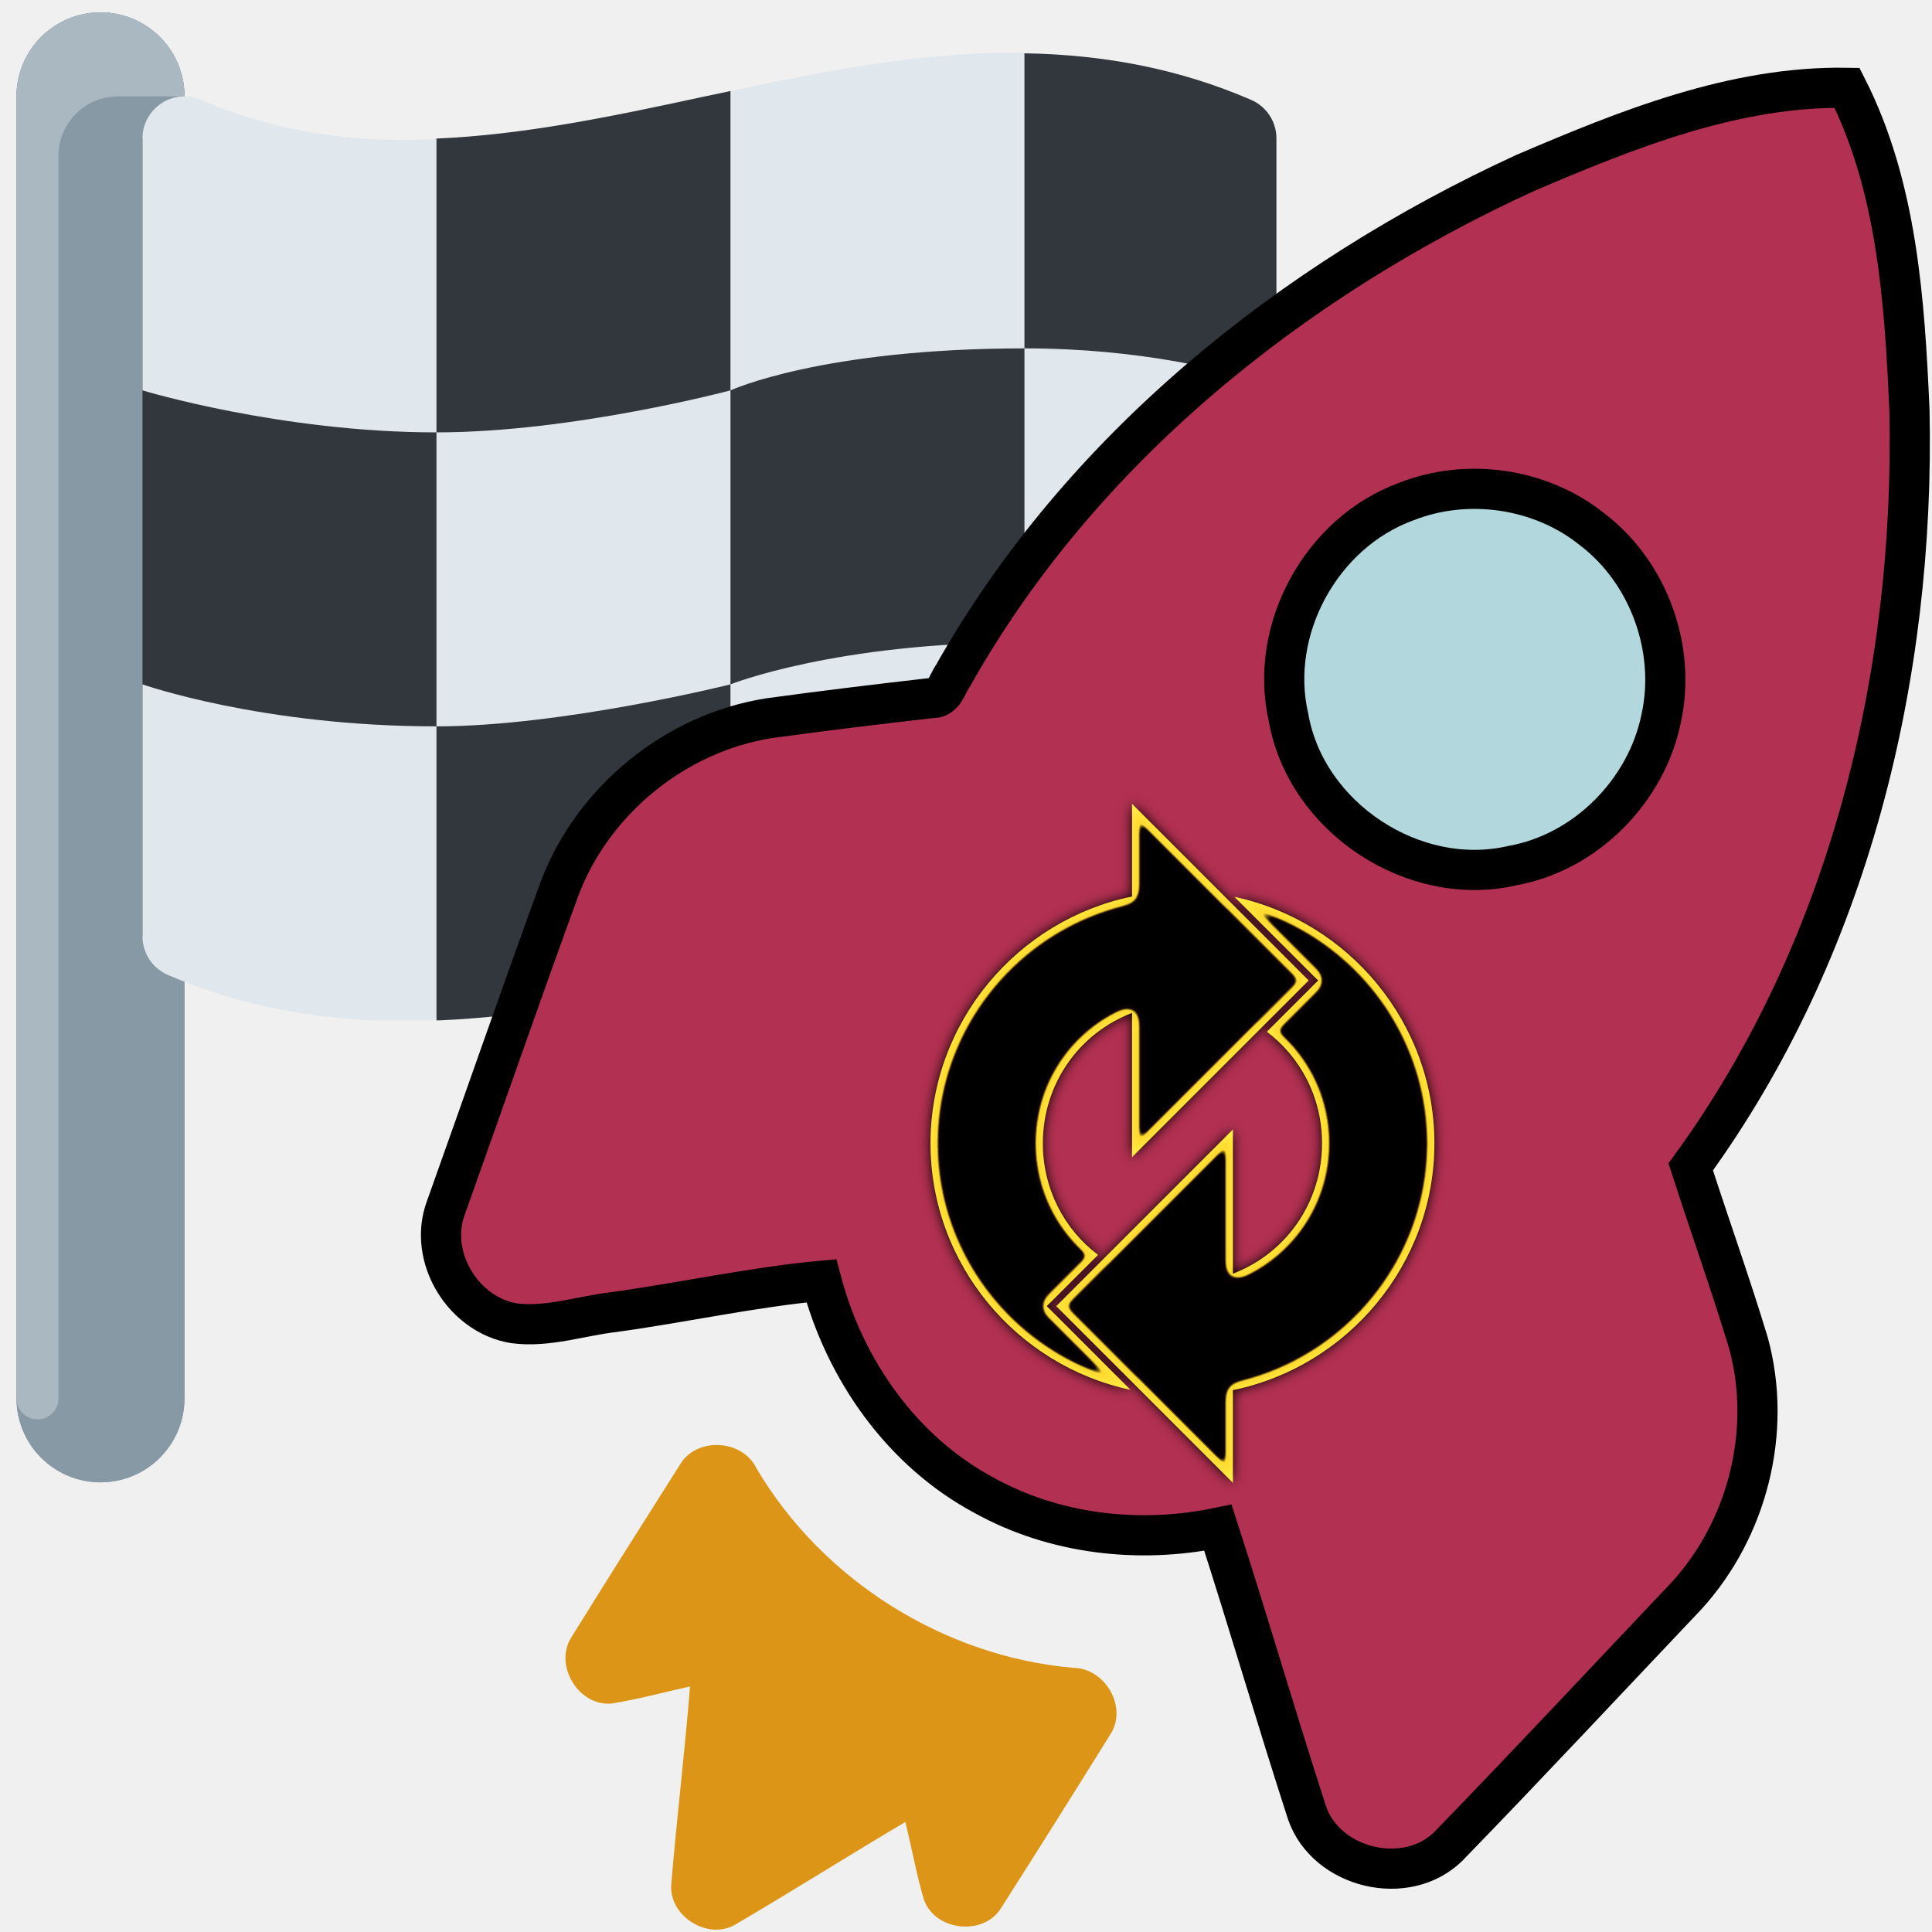
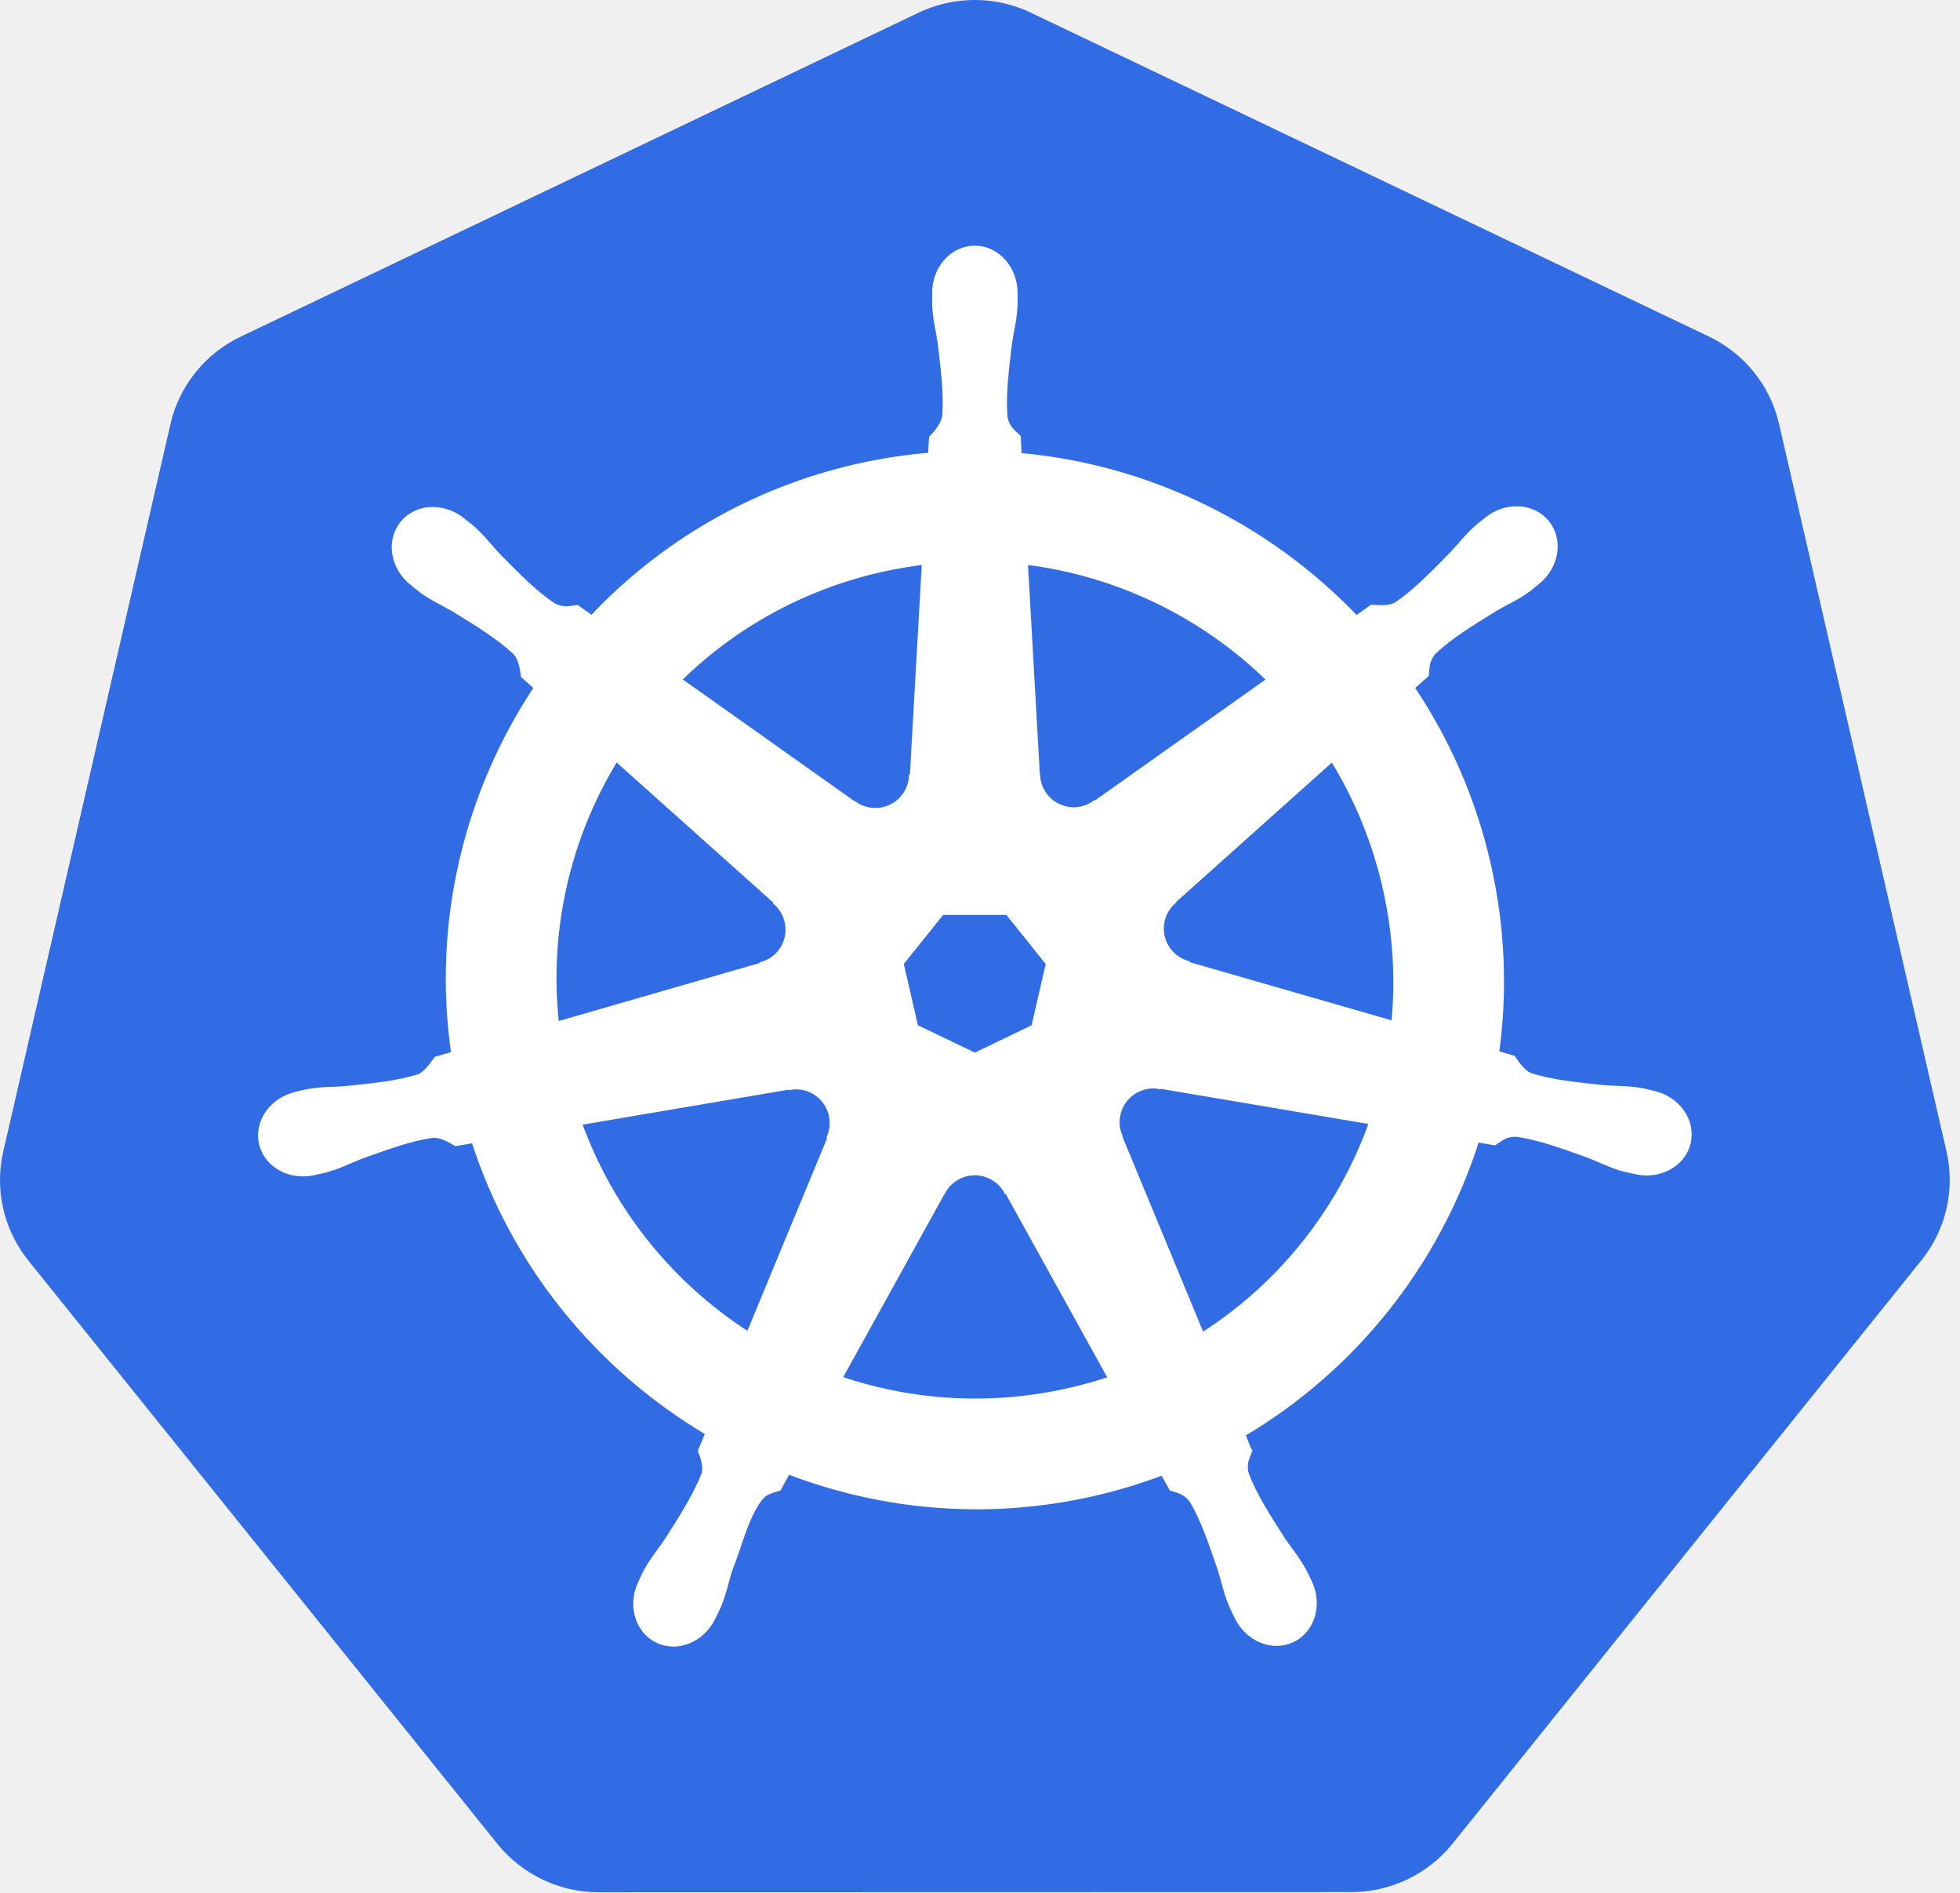
- <svg xmlns="http://www.w3.org/2000/svg" width="800px" height="800px" viewBox="0 0 36 36" aria-hidden="true" role="img" class="iconify iconify--twemoji" preserveAspectRatio="xMidYMid meet" version="1.1" id="svg6">
-   <defs id="defs6">
-     <filter height="1.044" width="1.059" y="-0.022" x="-0.03" style="color-interpolation-filters:sRGB" id="filter776">
-       <feGaussianBlur stdDeviation="5" in="SourceAlpha" result="result1" id="feGaussianBlur764" />
-       <feComposite operator="arithmetic" k2="3.2" k1="-1" k4="-2" result="result3" in2="result1" id="feComposite766" k3="0" />
-       <feColorMatrix values="1 0 0 0 0 0 1 0 0 0 0 0 1 0 0 0 0 0 10 0 " result="result2" id="feColorMatrix768" />
-       <feComposite result="fbSourceGraphic" in="SourceGraphic" operator="out" in2="result2" id="feComposite770" />
-       <feBlend mode="multiply" in="result1" in2="fbSourceGraphic" result="result91" id="feBlend772" />
-       <feBlend mode="screen" in="fbSourceGraphic" in2="result91" id="feBlend774" />
-     </filter>
+ <svg xmlns="http://www.w3.org/2000/svg" width="115" height="111" viewBox="0 0 115 111" fill="none">
+   <g clip-path="url(#clip0_211_1892)">
+     <path d="M56.803 0.01C55.791 0.061 54.8 0.311 53.888 0.747L14.118 19.75C13.088 20.242 12.184 20.957 11.471 21.843C10.759 22.729 10.257 23.762 10.003 24.867L0.191 67.552C-0.035 68.535 -0.061 69.554 0.117 70.547C0.294 71.541 0.67 72.489 1.224 73.335C1.358 73.542 1.502 73.743 1.656 73.935L29.183 108.162C29.896 109.047 30.801 109.762 31.83 110.254C32.859 110.745 33.987 111 35.13 111L79.274 110.99C80.416 110.991 81.544 110.736 82.573 110.246C83.603 109.755 84.507 109.041 85.22 108.157L112.738 73.925C113.451 73.039 113.953 72.005 114.207 70.9C114.462 69.795 114.462 68.647 114.208 67.542L104.381 24.857C104.126 23.752 103.624 22.718 102.912 21.833C102.2 20.947 101.295 20.232 100.266 19.74L60.49 0.747C59.343 0.199 58.075 -0.055 56.803 0.01Z" fill="#326CE5" />
+     <path d="M57.197 14.536C55.882 14.536 54.816 15.72 54.816 17.181C54.816 17.203 54.821 17.225 54.821 17.247C54.819 17.446 54.81 17.685 54.816 17.858C54.848 18.7 55.031 19.345 55.142 20.121C55.342 21.782 55.51 23.159 55.406 24.439C55.306 24.922 54.95 25.363 54.633 25.67L54.577 26.677C53.149 26.796 51.711 27.012 50.274 27.338C44.093 28.742 38.772 31.926 34.72 36.224C34.457 36.045 33.997 35.715 33.86 35.614C33.435 35.672 33.006 35.803 32.446 35.477C31.381 34.76 30.411 33.77 29.237 32.578C28.699 32.007 28.309 31.464 27.67 30.914C27.525 30.789 27.304 30.62 27.141 30.492C26.642 30.094 26.052 29.886 25.483 29.866C24.751 29.841 24.047 30.128 23.586 30.706C22.766 31.734 23.029 33.305 24.171 34.215C24.182 34.225 24.195 34.232 24.206 34.241C24.363 34.368 24.555 34.531 24.7 34.638C25.378 35.138 25.997 35.395 26.673 35.792C28.097 36.671 29.277 37.4 30.213 38.279C30.579 38.669 30.643 39.356 30.692 39.653L31.454 40.334C27.37 46.481 25.48 54.073 26.597 61.809L25.6 62.099C25.337 62.438 24.966 62.972 24.578 63.132C23.353 63.517 21.974 63.659 20.31 63.833C19.529 63.898 18.855 63.86 18.026 64.016C17.844 64.051 17.59 64.117 17.391 64.164C17.384 64.165 17.377 64.168 17.37 64.169C17.359 64.172 17.345 64.177 17.335 64.179C15.932 64.518 15.03 65.808 15.32 67.079C15.611 68.349 16.981 69.122 18.393 68.818C18.403 68.816 18.418 68.815 18.428 68.813C18.444 68.809 18.458 68.802 18.474 68.798C18.671 68.754 18.917 68.707 19.089 68.66C19.904 68.442 20.494 68.122 21.226 67.841C22.801 67.277 24.105 66.805 25.376 66.621C25.907 66.579 26.466 66.948 26.744 67.104L27.782 66.926C30.17 74.329 35.174 80.312 41.51 84.067L41.078 85.105C41.234 85.508 41.406 86.053 41.29 86.451C40.828 87.649 40.036 88.913 39.135 90.323C38.699 90.975 38.252 91.48 37.858 92.226C37.764 92.404 37.644 92.678 37.553 92.867C36.941 94.176 37.39 95.683 38.565 96.249C39.748 96.818 41.216 96.218 41.851 94.906C41.852 94.904 41.855 94.903 41.856 94.901C41.857 94.9 41.855 94.897 41.856 94.896C41.947 94.71 42.075 94.466 42.151 94.291C42.488 93.518 42.601 92.856 42.838 92.109C43.468 90.527 43.814 88.867 44.681 87.832C44.918 87.549 45.305 87.44 45.706 87.333L46.246 86.356C51.77 88.476 57.953 89.045 64.129 87.643C65.538 87.323 66.899 86.909 68.214 86.412C68.365 86.681 68.647 87.197 68.722 87.328C69.13 87.46 69.575 87.529 69.938 88.065C70.587 89.173 71.03 90.484 71.571 92.068C71.808 92.815 71.925 93.477 72.263 94.25C72.34 94.426 72.467 94.674 72.558 94.86C73.192 96.176 74.664 96.779 75.849 96.208C77.024 95.642 77.473 94.135 76.861 92.826C76.77 92.637 76.645 92.363 76.55 92.185C76.157 91.44 75.71 90.939 75.274 90.288C74.373 88.878 73.625 87.707 73.163 86.509C72.97 85.891 73.195 85.506 73.346 85.105C73.256 85.001 73.063 84.418 72.949 84.143C79.534 80.255 84.391 74.049 86.672 66.88C86.98 66.929 87.516 67.023 87.69 67.058C88.048 66.822 88.377 66.514 89.022 66.565C90.293 66.749 91.598 67.221 93.173 67.786C93.905 68.066 94.495 68.391 95.309 68.61C95.481 68.656 95.728 68.699 95.924 68.742C95.94 68.746 95.954 68.753 95.97 68.757C95.981 68.759 95.996 68.76 96.006 68.762C97.418 69.066 98.788 68.294 99.078 67.023C99.368 65.752 98.467 64.462 97.064 64.123C96.86 64.077 96.57 63.998 96.372 63.961C95.544 63.804 94.87 63.842 94.088 63.778C92.424 63.603 91.046 63.461 89.821 63.075C89.321 62.882 88.966 62.288 88.793 62.043L87.832 61.763C88.331 58.157 88.196 54.404 87.334 50.65C86.463 46.86 84.925 43.393 82.873 40.339C83.119 40.115 83.585 39.703 83.717 39.581C83.756 39.154 83.723 38.706 84.165 38.234C85.101 37.355 86.281 36.626 87.705 35.746C88.381 35.349 89.005 35.093 89.683 34.592C89.837 34.478 90.046 34.299 90.207 34.17C91.349 33.259 91.612 31.688 90.792 30.66C89.972 29.632 88.384 29.535 87.242 30.446C87.079 30.575 86.859 30.743 86.713 30.869C86.074 31.418 85.679 31.961 85.141 32.532C83.967 33.724 82.997 34.719 81.932 35.436C81.47 35.705 80.794 35.612 80.487 35.594L79.582 36.24C74.419 30.826 67.39 27.365 59.821 26.693C59.8 26.375 59.772 25.802 59.765 25.63C59.456 25.333 59.081 25.08 58.987 24.439C58.884 23.159 59.056 21.782 59.257 20.121C59.367 19.345 59.551 18.7 59.582 17.858C59.589 17.666 59.578 17.388 59.577 17.181C59.577 15.72 58.511 14.536 57.197 14.536ZM54.216 33L53.509 45.487L53.458 45.512C53.411 46.629 52.491 47.521 51.363 47.521C50.9 47.521 50.474 47.373 50.127 47.12L50.106 47.13L39.867 39.871C43.014 36.777 47.039 34.49 51.678 33.437C52.525 33.245 53.372 33.102 54.216 33ZM60.182 33C65.598 33.666 70.607 36.118 74.445 39.877L64.272 47.089L64.236 47.074C63.333 47.733 62.061 47.57 61.357 46.687C61.069 46.326 60.918 45.901 60.9 45.471L60.889 45.467L60.182 33ZM36.154 44.536L45.503 52.898L45.493 52.949C46.337 53.682 46.461 54.955 45.757 55.838C45.469 56.199 45.083 56.442 44.669 56.555L44.659 56.596L32.675 60.054C32.065 54.477 33.38 49.056 36.154 44.536ZM78.173 44.541C79.562 46.792 80.614 49.307 81.24 52.033C81.859 54.726 82.014 57.415 81.759 60.014L69.714 56.545L69.704 56.494C68.626 56.199 67.963 55.102 68.214 54.001C68.317 53.551 68.556 53.169 68.88 52.888L68.875 52.862L78.173 44.541ZM55.279 53.544H59.109L61.49 56.519L60.635 60.232L57.197 61.885L53.748 60.227L52.894 56.514L55.279 53.544ZM67.558 63.727C67.721 63.718 67.882 63.733 68.041 63.762L68.061 63.737L80.457 65.832C78.643 70.929 75.171 75.344 70.533 78.299L65.722 66.677L65.737 66.656C65.295 65.629 65.737 64.425 66.754 63.935C67.014 63.81 67.286 63.74 67.558 63.727ZM46.739 63.777C47.685 63.791 48.533 64.447 48.753 65.41C48.856 65.861 48.806 66.308 48.636 66.702L48.672 66.748L43.911 78.253C39.46 75.397 35.915 71.12 34.018 65.873L46.307 63.788L46.327 63.813C46.465 63.788 46.604 63.776 46.739 63.777ZM57.12 68.818C57.45 68.806 57.784 68.874 58.102 69.027C58.519 69.227 58.84 69.543 59.043 69.922H59.089L65.147 80.868C64.361 81.131 63.552 81.356 62.726 81.544C58.093 82.596 53.474 82.277 49.292 80.853L55.335 69.927H55.345C55.708 69.249 56.395 68.845 57.12 68.818Z" fill="white" stroke="white" stroke-width="0.25" />
+   </g>
+   <defs>
+     <clipPath id="clip0_211_1892">
+       <rect width="115" height="111" fill="white" />
+     </clipPath>
  </defs>
-   <g id="g6" transform="matrix(0.7825692,0,0,0.7825692,-2.040244,-0.5514626)">
-     <path fill="#8899a6" d="M 5,36 A 2,2 0 0 1 3,34 V 3 a 2,2 0 0 1 4,0 v 31 a 2,2 0 0 1 -2,2 z" id="path1" />
-     <path fill="#aab8c2" d="M 5,1 A 2,2 0 0 0 3,3 v 31 a 0.5,0.5 0 0 0 1,0 V 4.414 C 4,3.633 4.633,3 5.414,3 H 7 A 2,2 0 0 0 5,1 Z" id="path2" />
-     <path fill="#8899a6" d="M 5,36 A 2,2 0 0 1 3,34 V 3 a 2,2 0 0 1 4,0 v 31 a 2,2 0 0 1 -2,2 z" id="path3" />
-     <path fill="#aab8c2" d="M 5,1 A 2,2 0 0 0 3,3 v 31 a 0.5,0.5 0 0 0 1,0 V 4.414 C 4,3.633 4.633,3 5.414,3 H 7 A 2,2 0 0 0 5,1 Z" id="path4" />
-     <path fill="#31373d" d="M 32.396,3.082 C 30.732,2.363 28.959,2.006 27,1.974 L 25.625,2.354 21,3 20,2.872 C 19.763,2.923 19.524,2.971 19.289,3.022 17.12,3.491 15.059,3.916 13,4.004 L 12,5 6,4 v 19 h 6 l 1,2 h 0.077 c 2.244,-0.096 4.472,-0.556 6.633,-1.022 L 20,23.917 20.646,23.272 26.084,22.564 27,22.974 c 1.68,0.032 3.193,0.335 4.604,0.944 A 1,1 0 0 0 33,23 V 4 A 1,1 0 0 0 32.396,3.082 Z" id="path5" />
-     <path fill="#e1e8ed" d="m 13,4.004 c -0.239,0.01 -0.478,0.035 -0.717,0.035 -1.797,0 -3.396,-0.313 -4.887,-0.957 A 0.991,0.991 0 0 0 6.451,3.165 0.997,0.997 0 0 0 6,4 v 6 c 0,0 3.292,1 7,1 z M 20,10 c 0,0 -3.75,1 -7,1 v 7 c 3,0 7,-1 7,-1 z M 27,9 V 1.974 C 26.904,1.972 26.814,1.961 26.717,1.961 24.45,1.961 22.196,2.403 20,2.872 V 10 c 0,0 2.167,-1 7,-1 z M 6.604,23.918 c 1.5,0.648 3.09,0.993 4.82,1.082 H 13 V 18 C 8.833,18 6,17 6,17 v 6 a 1,1 0 0 0 0.604,0.918 z M 20,17 v 6.916 c 2.313,-0.499 4.511,-0.955 6.717,-0.955 0.097,0 0.187,0.011 0.283,0.013 V 16 c -4.5,0 -7,1 -7,1 z m 7,-1 c 2.676,0 4.82,0.56 6,0.954 V 9.908 C 31.853,9.527 29.769,9 27,9 Z" id="path6" />
-   </g>
-   <g id="g16283" transform="matrix(0.07037644,0.04431708,-0.04431708,0.07037644,16.79135,-10.19717)">
-     <ellipse ry="56.407" rx="53.153" cy="167.051" cx="254.915" id="path16281" style="opacity:1;fill:#b2d7dc;fill-opacity:1;stroke:#000000;stroke-width:9;stroke-linecap:round;stroke-linejoin:round;stroke-miterlimit:4;stroke-dasharray:none;stroke-opacity:1" />
-     <g id="g15725">
-       <g style="stroke-width:9;stroke-miterlimit:4;stroke-dasharray:none" id="g15727">
-         <path style="fill:#b23051;fill-opacity:1;stroke:#000000;stroke-width:9;stroke-miterlimit:4;stroke-dasharray:none;stroke-opacity:1" id="path15729" d="m 204.192,62.194 c 14.147,-20.472 29.339,-41.613 50.963,-54.72 21.323,12.782 36.366,33.547 50.311,53.656 32.847,49.754 52.929,109.515 48.878,169.578 10.615,8.898 21.537,17.441 31.994,26.521 15.011,13.797 22.02,35.319 18.406,55.327 -5.036,25.275 -9.876,50.607 -15.206,75.813 -2.963,12.968 -20.508,18.905 -30.823,10.62 -17.121,-14.291 -33.816,-29.108 -50.932,-43.417 -12.95,12.462 -30.153,20.772 -48.214,21.773 -20.791,1.466 -41.375,-7.156 -56.448,-21.242 -12.28,9.401 -23.666,20.686 -35.664,30.755 -5.799,4.66 -10.621,10.784 -17.484,13.966 -10.64,4.565 -24.342,-2.248 -26.747,-13.685 -5.479,-24.642 -11.203,-49.24 -16.52,-73.92 -4.321,-20.878 3.332,-43.61 19.419,-57.607 9.313,-7.822 18.756,-15.487 28.243,-23.096 2.643,-1.39 1.315,-4.596 1.465,-6.951 -2.828,-57.951 16.967,-115.232 48.359,-163.371 z m 16.803,76.332 c -12.424,15.994 -10.921,40.768 3.488,55.052 15.255,16.809 44.15,17.422 60.106,1.29 12.317,-11.253 16.482,-30.146 10.603,-45.671 -5.387,-14.967 -19.809,-26.195 -35.671,-27.591 -14.648,-1.686 -29.815,5.053 -38.526,16.92 z" />
-       </g>
-       <path style="fill:#dc9517;fill-opacity:1" id="path15731" d="m 198.263,407.819 c -0.213,-7.266 8.83,-12.262 14.942,-8.417 25.87,13.32 58.027,13.314 83.896,-0.007 5.937,-3.645 14.736,0.733 14.955,7.803 0.087,15.432 0.105,30.88 0.024,46.317 0.119,7.533 -9.832,12.337 -15.681,7.626 -4.452,-3.926 -8.467,-8.341 -12.75,-12.461 -6.776,13.201 -13.163,26.602 -19.995,39.772 -3.281,6.275 -13.533,6.318 -16.877,0.105 -6.87,-13.195 -13.213,-26.676 -20.121,-39.858 -4.221,4.157 -8.248,8.548 -12.694,12.468 -5.824,4.734 -15.756,-0.162 -15.675,-7.647 -0.124,-15.229 -0.043,-30.465 -0.024,-45.701 z" />
-     </g>
-   </g>
-   <g id="g249" transform="matrix(0.02324843,0,0,0.02324843,4.507387,10.21662)" style="fill:#ffd42a;fill-opacity:1;filter:url(#filter776)">
-     <path id="path5740" style="color:#000000;text-indent:0;text-transform:none;fill:#ffd42a;fill-opacity:1;fill-rule:evenodd" d="m 713.47,204.89 v 74.226 c -91.83,18.86 -161.52,100.63 -161.52,197.79 0,96.668 69.012,178.12 160.15,197.51 L 645.092,607.408 686.15,566.35 c -26.951,-20.333 -44.214,-52.667 -44.214,-89.444 0,-48.051 29.471,-88.501 71.524,-104.52 v 115.53 L 854.98,346.396 713.47,204.886 Z" />
-     <path id="path2985" style="color:#000000;text-indent:0;text-transform:none;fill:#ffd42a;fill-opacity:1;fill-rule:evenodd" d="m 795.61,279.41 67.008,66.993 -41.074,41.074 c 26.961,20.328 44.23,52.647 44.23,89.428 0,48.051 -29.47,88.512 -71.524,104.54 v -115.55 l -141.52,141.52 141.52,141.52 v -74.226 c 91.812,-18.87 161.51,-100.65 161.51,-197.79 0,-96.667 -69.01,-178.1 -160.15,-197.49 z" />
-   </g>
</svg>
